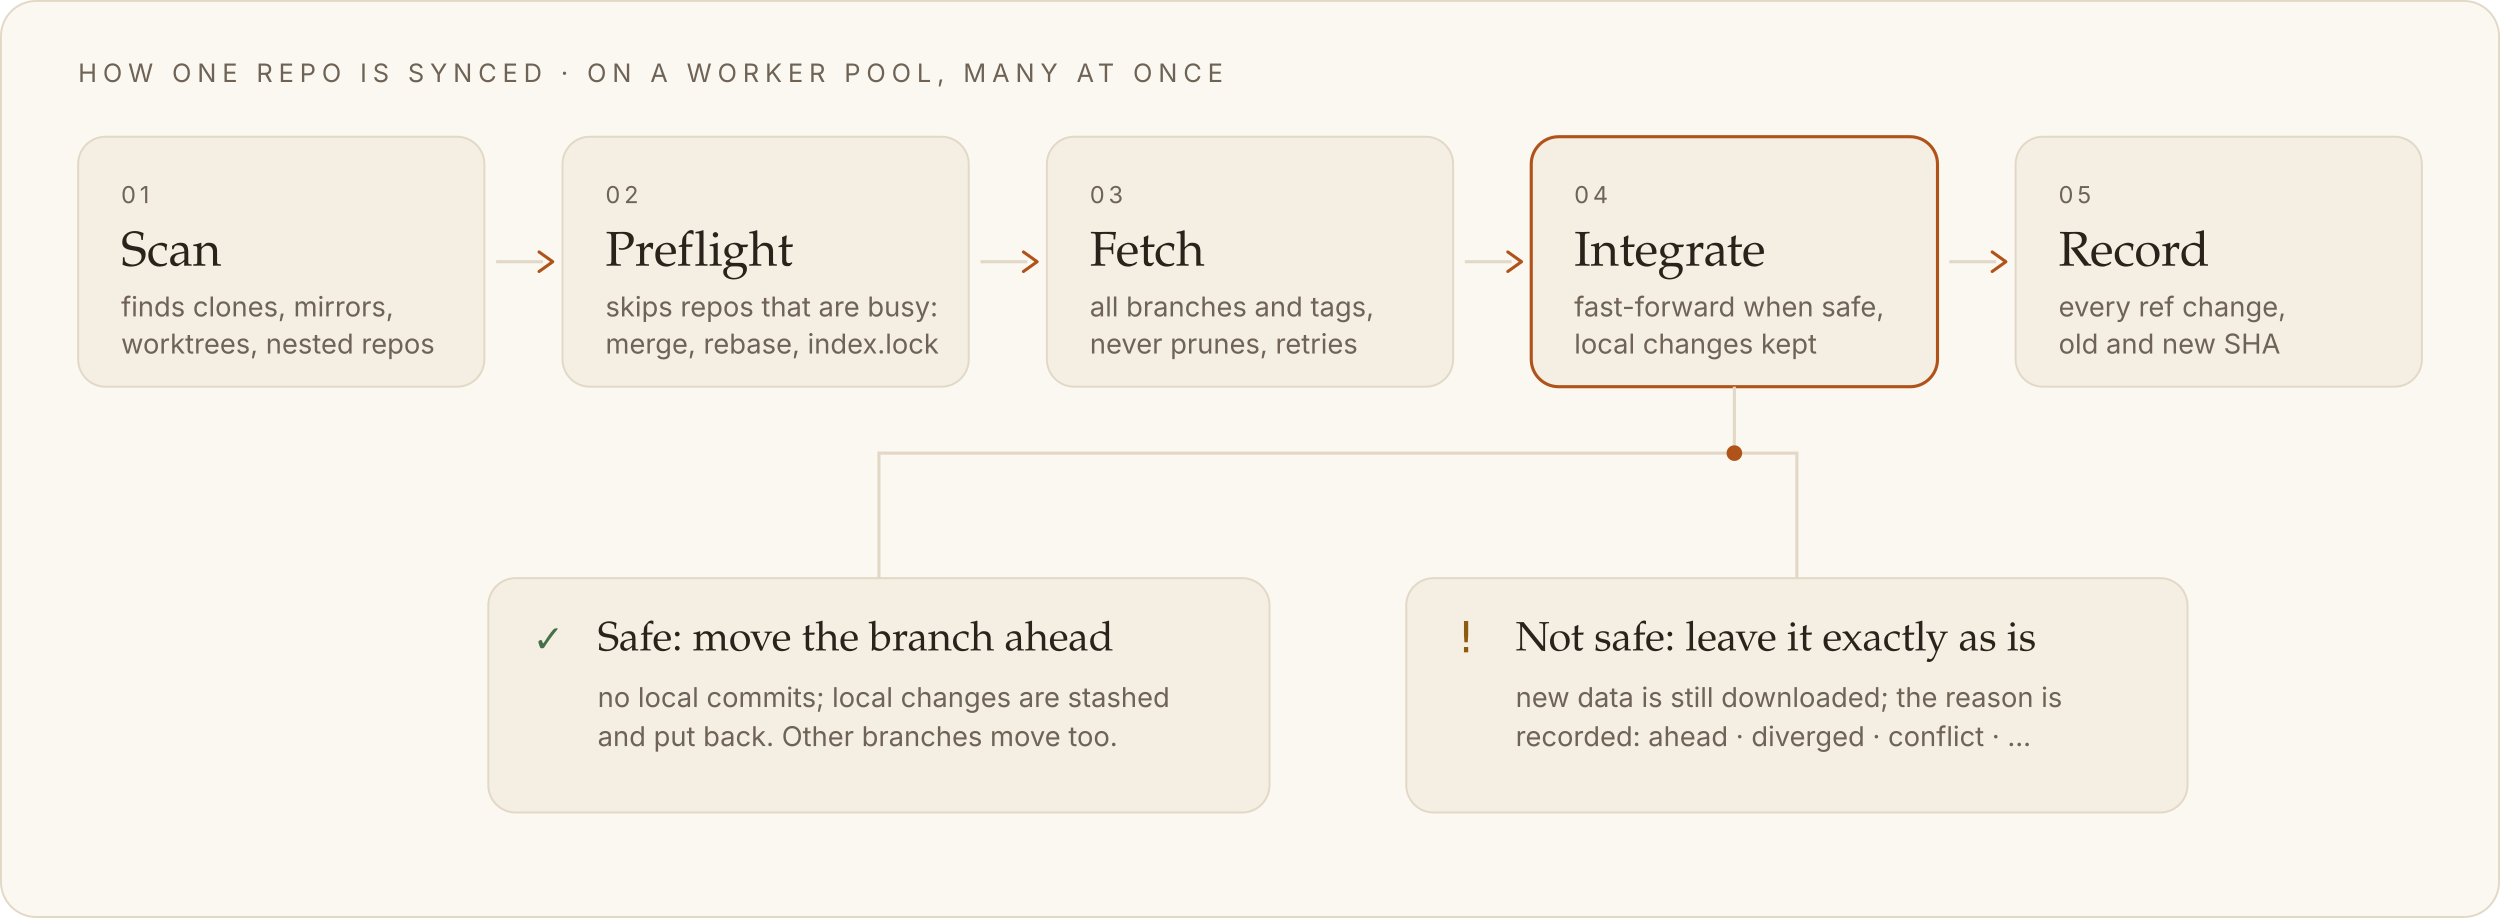
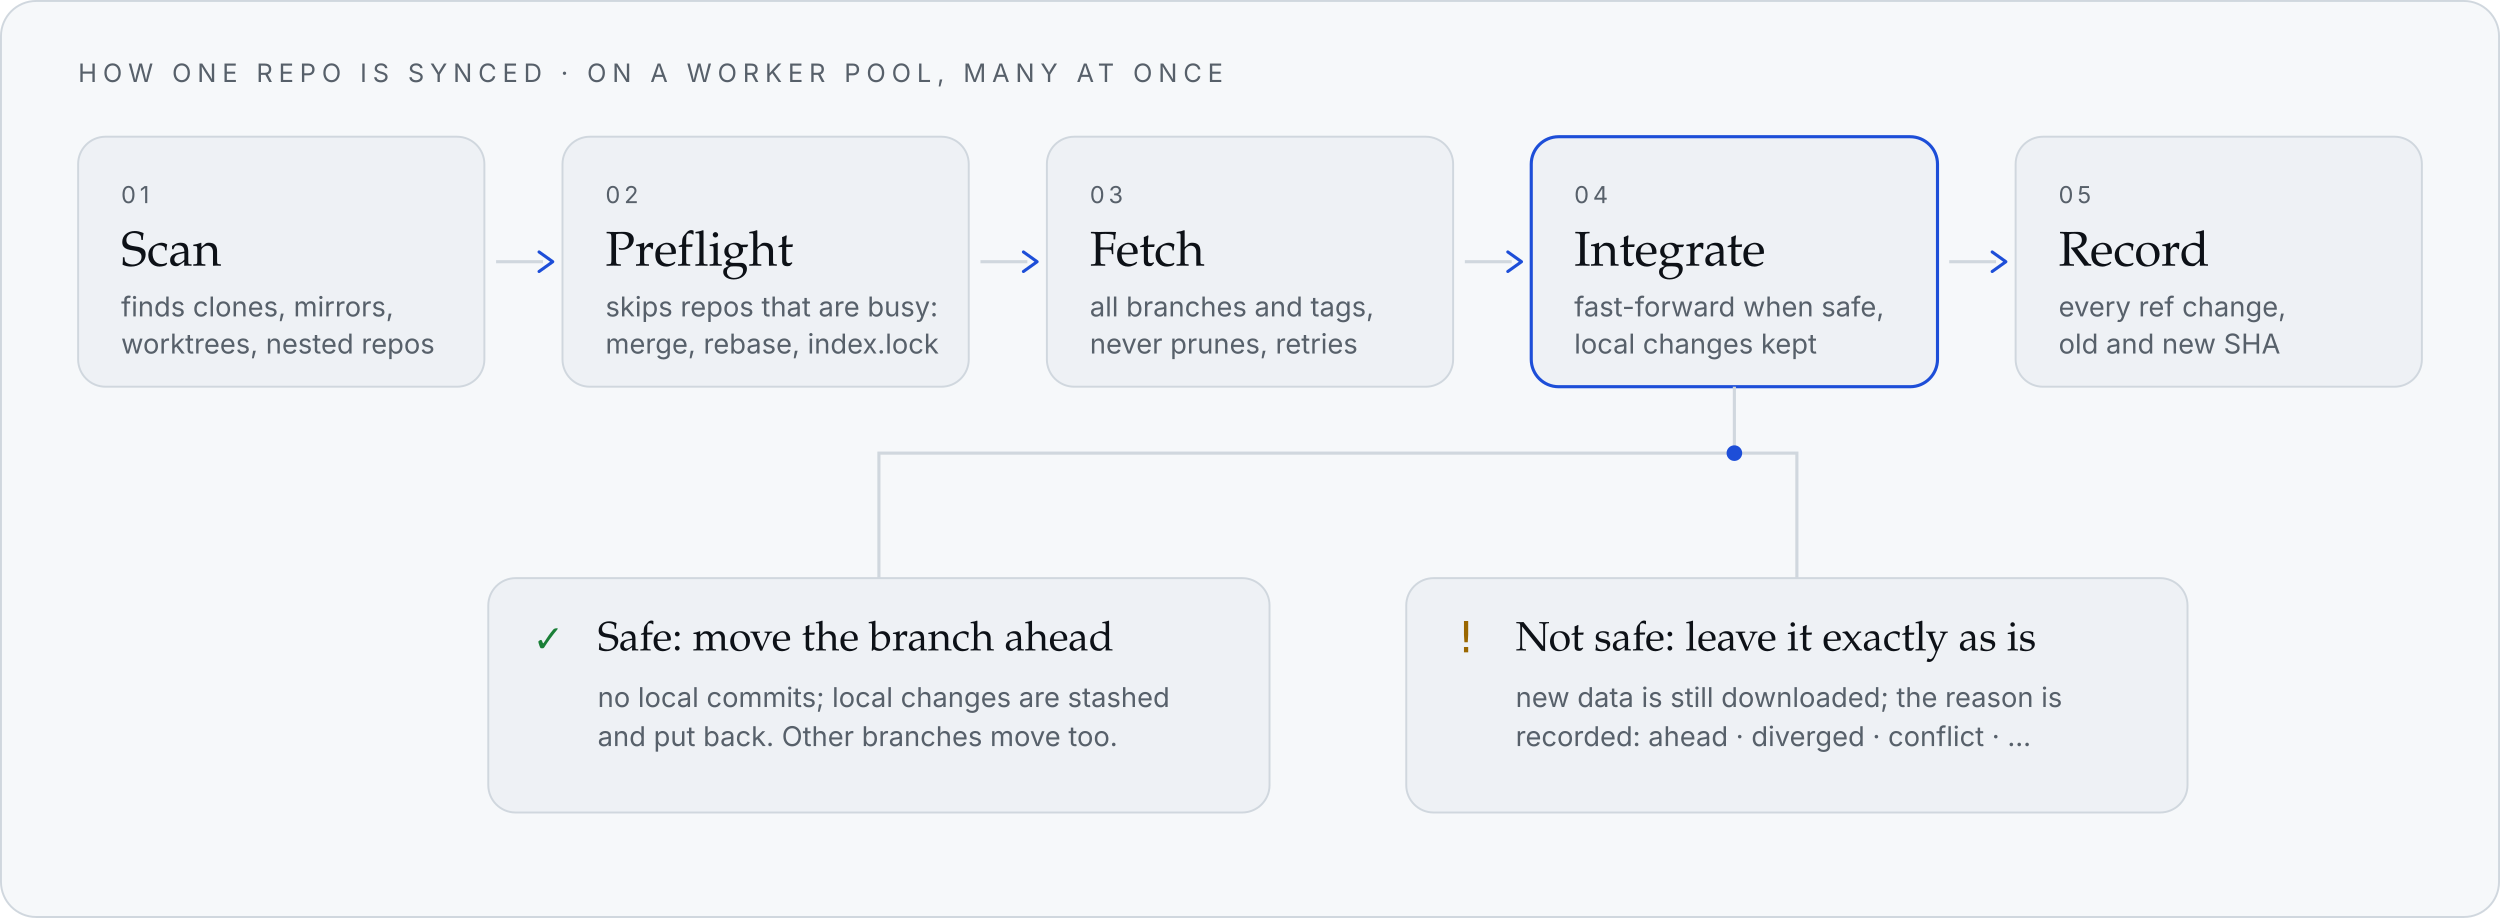
<svg xmlns="http://www.w3.org/2000/svg" viewBox="0 0 1280 470" width="1280" height="470" role="img" aria-label="Sync pipeline: scan, preflight, fetch, integrate, record. Integrate fast-forwards only when safe and keeps local changes; otherwise the repo is left as is with a recorded reason.">
  <style>
- .bg{fill:#FBF8F2} .surface{fill:#F4EEE3} .raised{fill:#EDE5D6}
- .rule{stroke:#E2D8C6} .rulef{fill:#E2D8C6}
- .text{fill:#2B231B} .muted{fill:#6E6355} .accent{fill:#B0531A} .accents{stroke:#B0531A}
- .brass{fill:#76612F} .sage{fill:#46704A} .amber{fill:#8C5B0E} .sindoor{fill:#A63D30}
+ .bg{fill:#F6F8FA} .surface{fill:#EEF1F5} .raised{fill:#E4E8EE}
+ .rule{stroke:#D0D7DE} .rulef{fill:#D0D7DE}
+ .text{fill:#0D1117} .muted{fill:#57606A} .accent{fill:#1D4ED8} .accents{stroke:#1D4ED8}
+ .sky{fill:#0E6A8C} .sage{fill:#1A7F37} .amber{fill:#9A6700} .sindoor{fill:#CF222E}
.serif{font-family:'Iowan Old Style','Palatino Linotype',Palatino,'Book Antiqua',Georgia,serif} .sans{font-family:-apple-system,BlinkMacSystemFont,'Segoe UI',Inter,'Helvetica Neue',Arial,sans-serif} .mono{font-family:ui-monospace,SFMono-Regular,'SF Mono',Menlo,Consolas,'DejaVu Sans Mono','Liberation Mono',monospace}

</style>
  <rect x=".5" y=".5" width="1279" height="469" rx="18" class="bg rule" stroke-width="1" />
  <text x="40.0" y="42" class="sans muted" font-size="13" letter-spacing="3">HOW ONE REPO IS SYNCED  ·  ON A WORKER POOL, MANY AT ONCE</text>
  <rect x="40.0" y="70" width="208" height="128" rx="14" class="surface" />
  <rect x="40.0" y="70" width="208" height="128" rx="14" fill="none" class="rule" stroke-width="1" />
  <text x="62.0" y="104" class="sans muted" font-size="12" letter-spacing="2">01</text>
  <text x="62.0" y="136" class="serif text" font-size="25">Scan</text>
  <text x="62.0" y="162" class="sans muted" font-size="14">finds clones, mirrors,</text>
  <text x="62.0" y="181" class="sans muted" font-size="14">worktrees, nested repos</text>
  <rect x="288.0" y="70" width="208" height="128" rx="14" class="surface" />
  <rect x="288.0" y="70" width="208" height="128" rx="14" fill="none" class="rule" stroke-width="1" />
  <text x="310.0" y="104" class="sans muted" font-size="12" letter-spacing="2">02</text>
  <text x="310.0" y="136" class="serif text" font-size="25">Preflight</text>
  <text x="310.0" y="162" class="sans muted" font-size="14">skips repos that are busy:</text>
  <text x="310.0" y="181" class="sans muted" font-size="14">merge, rebase, index.lock</text>
  <line x1="254.0" y1="134" x2="278.0" y2="134" class="rule" stroke-width="1.6" />
  <path d="M276.0 129 l7 5 l-7 5" fill="none" class="accents" stroke-width="1.6" stroke-linecap="round" stroke-linejoin="round" />
  <rect x="536.0" y="70" width="208" height="128" rx="14" class="surface" />
  <rect x="536.0" y="70" width="208" height="128" rx="14" fill="none" class="rule" stroke-width="1" />
  <text x="558.0" y="104" class="sans muted" font-size="12" letter-spacing="2">03</text>
  <text x="558.0" y="136" class="serif text" font-size="25">Fetch</text>
  <text x="558.0" y="162" class="sans muted" font-size="14">all branches and tags,</text>
  <text x="558.0" y="181" class="sans muted" font-size="14">never prunes, retries</text>
  <line x1="502.0" y1="134" x2="526.0" y2="134" class="rule" stroke-width="1.6" />
  <path d="M524.0 129 l7 5 l-7 5" fill="none" class="accents" stroke-width="1.6" stroke-linecap="round" stroke-linejoin="round" />
  <rect x="784.0" y="70" width="208" height="128" rx="14" class="surface" />
  <rect x="784.0" y="70" width="208" height="128" rx="14" fill="none" class="accents" stroke-width="1.6" />
  <text x="806.0" y="104" class="sans muted" font-size="12" letter-spacing="2">04</text>
  <text x="806.0" y="136" class="serif text" font-size="25">Integrate</text>
  <text x="806.0" y="162" class="sans muted" font-size="14">fast-forward when safe,</text>
  <text x="806.0" y="181" class="sans muted" font-size="14">local changes kept</text>
  <line x1="750.0" y1="134" x2="774.0" y2="134" class="rule" stroke-width="1.6" />
  <path d="M772.0 129 l7 5 l-7 5" fill="none" class="accents" stroke-width="1.6" stroke-linecap="round" stroke-linejoin="round" />
  <rect x="1032.0" y="70" width="208" height="128" rx="14" class="surface" />
  <rect x="1032.0" y="70" width="208" height="128" rx="14" fill="none" class="rule" stroke-width="1" />
  <text x="1054.0" y="104" class="sans muted" font-size="12" letter-spacing="2">05</text>
  <text x="1054.0" y="136" class="serif text" font-size="25">Record</text>
  <text x="1054.0" y="162" class="sans muted" font-size="14">every ref change,</text>
  <text x="1054.0" y="181" class="sans muted" font-size="14">old and new SHA</text>
  <line x1="998.0" y1="134" x2="1022.0" y2="134" class="rule" stroke-width="1.6" />
  <path d="M1020.0 129 l7 5 l-7 5" fill="none" class="accents" stroke-width="1.6" stroke-linecap="round" stroke-linejoin="round" />
  <path d="M888.0 198 V232 H450 V296" fill="none" class="rule" stroke-width="1.6" />
  <path d="M888.0 232 H920 V296" fill="none" class="rule" stroke-width="1.6" />
  <circle cx="888.0" cy="232" r="4" class="accent" />
  <rect x="250" y="296" width="400" height="120" rx="14" class="surface" />
  <rect x="250" y="296" width="400" height="120" rx="14" fill="none" class="rule" stroke-width="1" />
  <text x="274" y="334" class="mono sage" font-size="22">✓</text>
  <text x="306" y="333" class="serif text" font-size="21">Safe: move the branch ahead</text>
  <text x="306" y="362" class="sans muted" font-size="14">no local commits; local changes are stashed</text>
  <text x="306" y="382" class="sans muted" font-size="14">and put back. Other branches move too.</text>
  <rect x="720" y="296" width="400" height="120" rx="14" class="surface" />
  <rect x="720" y="296" width="400" height="120" rx="14" fill="none" class="rule" stroke-width="1" />
  <text x="744" y="334" class="mono amber" font-size="22">!</text>
  <text x="776" y="333" class="serif text" font-size="21">Not safe: leave it exactly as is</text>
  <text x="776" y="362" class="sans muted" font-size="14">new data is still downloaded; the reason is</text>
  <text x="776" y="382" class="sans muted" font-size="14">recorded: ahead · diverged · conflict · …</text>
</svg>
